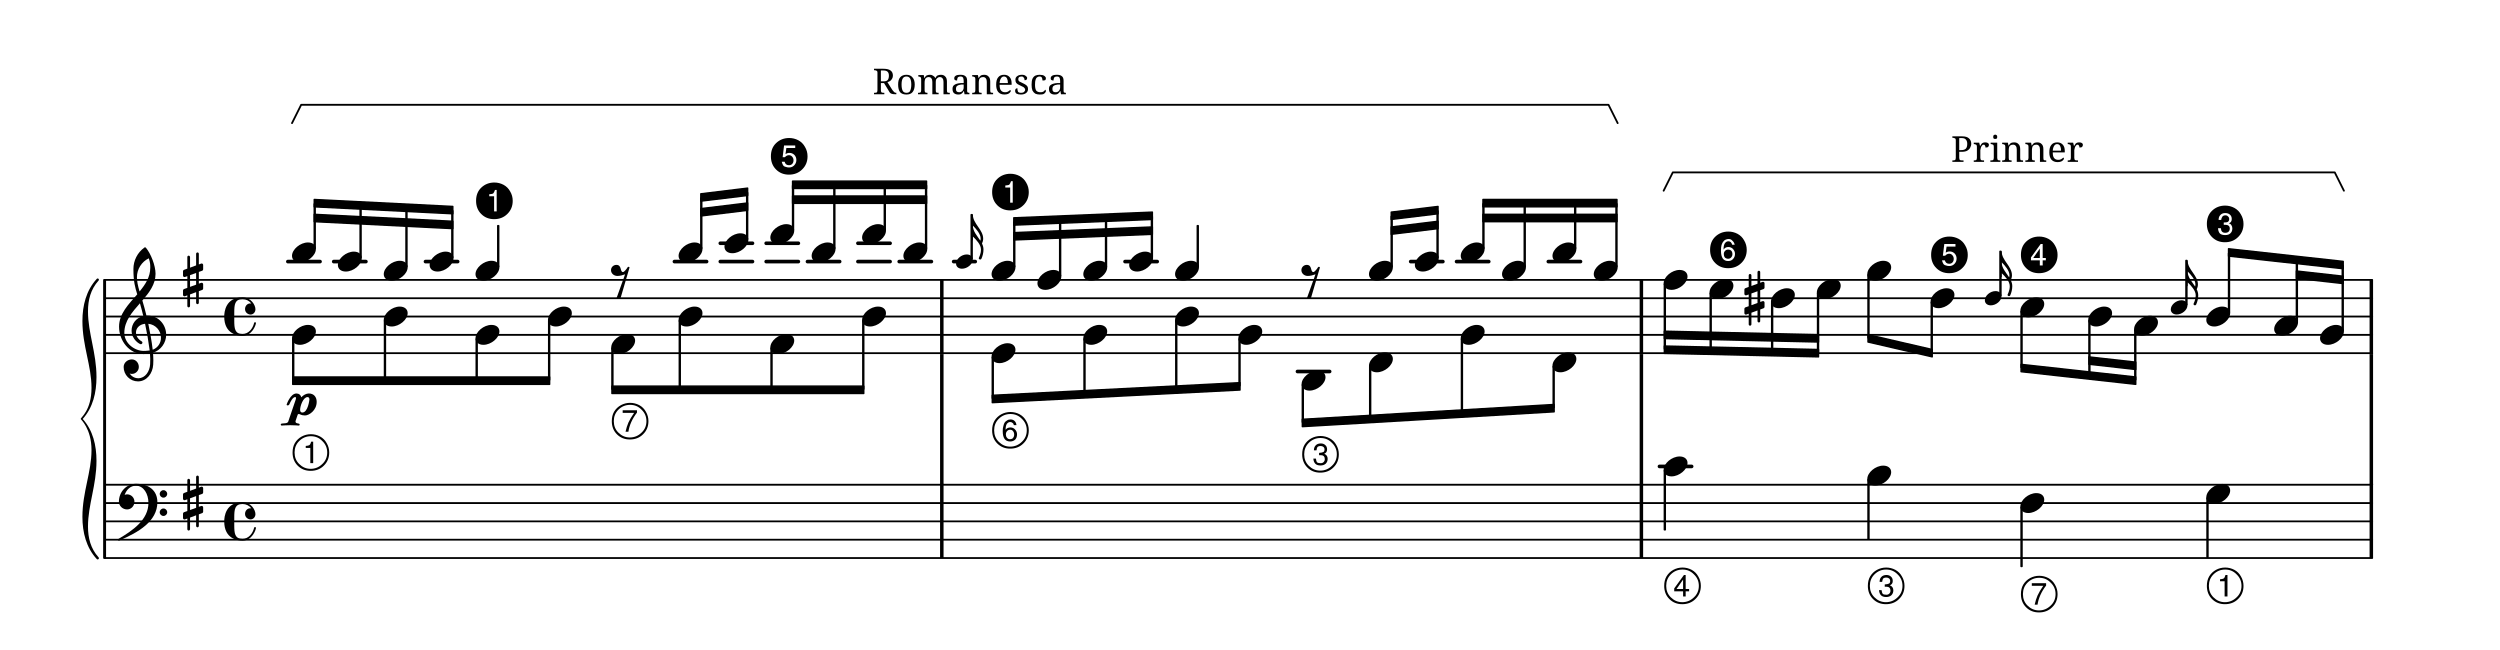
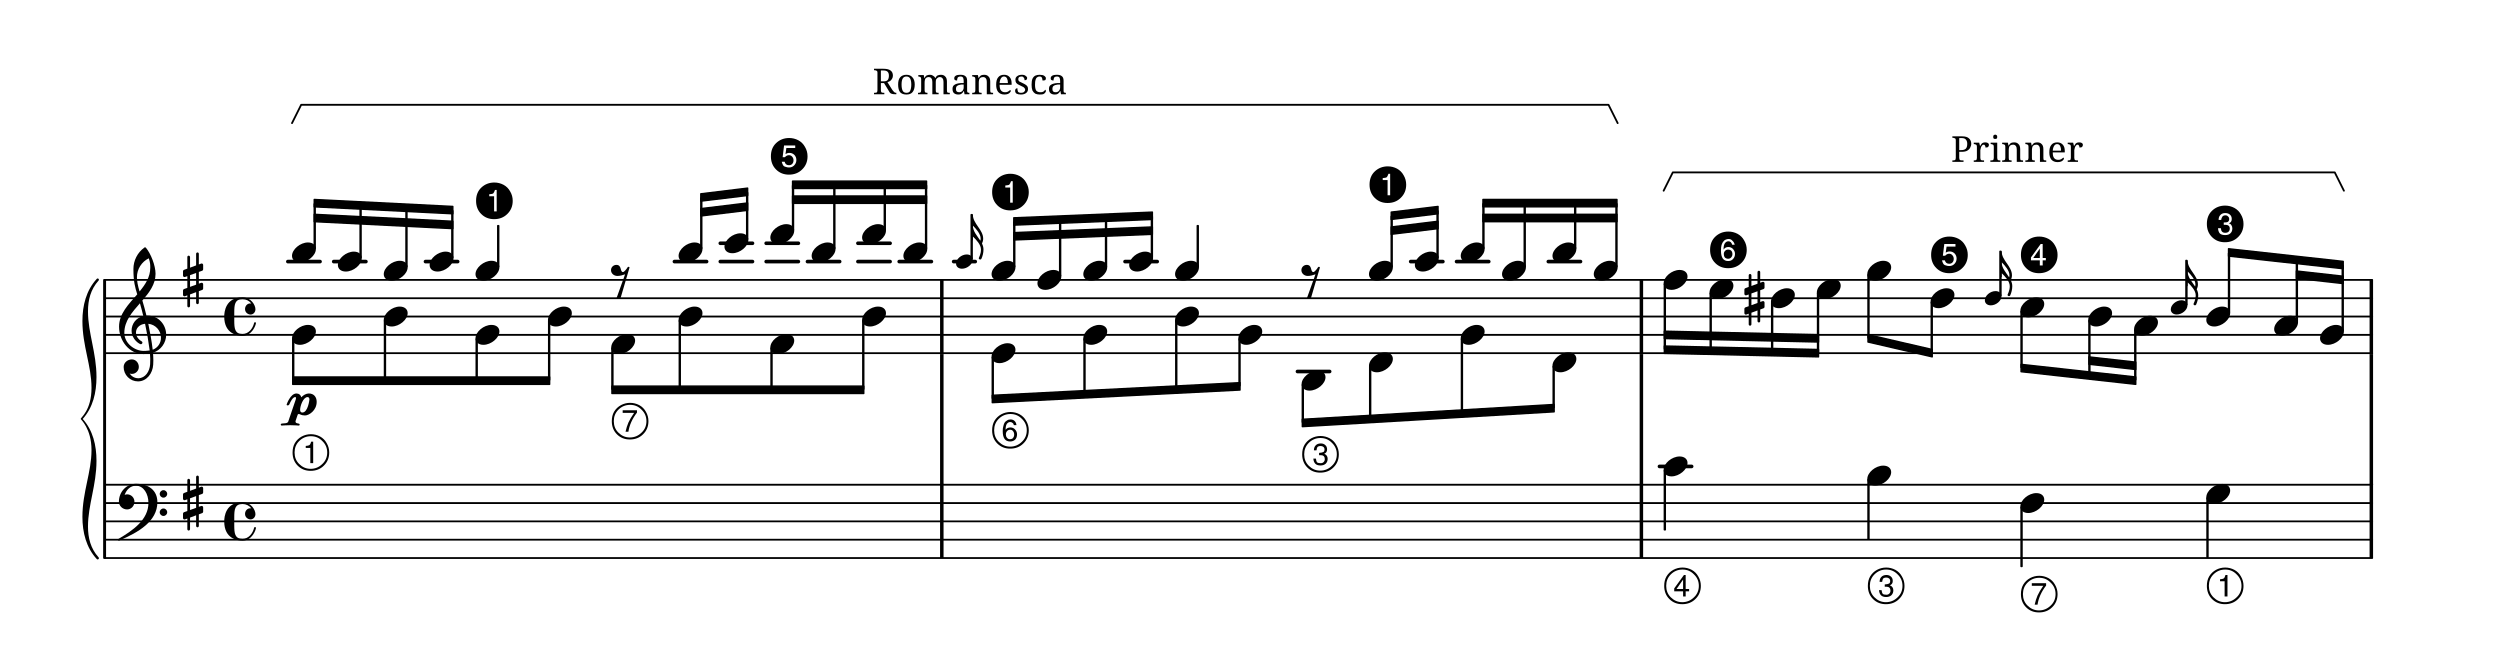
<svg xmlns="http://www.w3.org/2000/svg" xmlns:xlink="http://www.w3.org/1999/xlink" width="906.406" height="62.31mm" version="1.2" viewBox="0 0 136.471 35.455">
  <defs>
    <path id="reuse-0" fill="currentColor" d="M218 136c66 0 108-36 108-89 0-89-113-183-218-183C42-136 0-100 0-47c0 89 113 183 218 183z" />
    <path id="reuse-1" fill="currentColor" d="M0 119c0 8 5 15 13 18l46 17v158c0 10 8 19 18 19s19-9 19-19V167l83 31v158c0 10 9 19 19 19s18-9 18-19V211l32 12c2 1 5 1 7 1 11 0 20-9 20-20v-60c0-8-5-16-13-19l-46-16V-51l32 11c2 1 5 1 7 1 11 0 20-9 20-20v-60c0-8-5-15-13-18l-46-17v-158c0-10-8-19-18-19s-19 9-19 19v145l-83-31v-158c0-10-9-19-19-19s-18 9-18 19v145l-32-12c-2-1-5-1-7-1-11 0-20 9-20 20v60c0 8 5 16 13 19l46 16V51L27 40c-2-1-5-1-7-1C9 39 0 48 0 59v60zm179-24L96 65V-95l83 30V95z" />
    <path id="reuse-2" fill="currentColor" d="M250 262c116 0 176-106 176-163 0-40-30-72-67-72-31 0-75 25-75 75 0 38 27 77 72 77 4 0 9 0 14-1-28 37-72 59-120 59-106 0-113-73-113-186V-51c0-113 7-187 113-187 80 0 139 70 158 151 2 7 7 10 12 10 6 0 13-4 13-12 0-22-50-174-183-174C191-263 0-244 0 0c0 62 18 262 250 262z" />
    <path id="reuse-3" fill="currentColor" d="M70 205c79 0 46-98 91-98 16 0 54 48 61 63 6 12 23 12 28 0L127-250c-8-7-17-10-27-10s-20 3-28 10L189 76c-34-12-69-22-105-22-47 0-87 34-87 79 0 40 33 72 73 72z" />
    <path id="reuse-4" fill="currentColor" d="M208 139c69 0 117-40 117-99 0-91-107-179-209-179C47-139 0-99 0-40c0 91 106 179 208 179z" />
    <path id="reuse-5" fill="currentColor" d="M0-212v-213 213c0-114 85-201 146-295 4 13 6 26 6 40 0 94-87 188-152 255zm115-636c0 11 43 74 43 169S68-491 0-425v-75h-21V0H0c0-177 201-290 201-467 0-33-9-66-23-96 18-36 29-74 29-116 0-63-15-125-41-182-5-10-14-13-23-13-14 0-28 10-28 26z" />
  </defs>
  <style>
        tspan{white-space:pre}
    </style>
  <rect width="1.956" height=".2" x="78.731" y="-.1" fill="currentColor" ry=".1" transform="translate(5.69 14.278)" />
  <rect width="1.956" height=".2" x="73.722" y="-.1" fill="currentColor" ry=".1" transform="translate(5.69 14.278)" />
  <rect width="1.956" height=".2" x="71.218" y="-.1" fill="currentColor" ry=".1" transform="translate(5.69 14.278)" />
  <rect width="1.956" height=".2" x="65.037" y="-.1" fill="currentColor" ry=".1" transform="translate(5.69 20.278)" />
  <rect width="1.956" height=".2" x="55.624" y="-.1" fill="currentColor" ry=".1" transform="translate(5.69 14.278)" />
  <rect width="1.377" height=".2" x="46.269" y="-.1" fill="currentColor" ry=".1" transform="translate(5.69 14.278)" />
  <rect width="1.956" height=".2" x="43.297" y="-.1" fill="currentColor" ry=".1" transform="translate(5.69 14.278)" />
  <rect width="1.956" height=".2" x="41.043" y="-.1" fill="currentColor" ry=".1" transform="translate(5.69 13.278)" />
  <rect width="1.956" height=".2" x="41.043" y="-.1" fill="currentColor" ry=".1" transform="translate(5.69 14.278)" />
  <rect width="1.956" height=".2" x="38.289" y="-.1" fill="currentColor" ry=".1" transform="translate(5.69 14.278)" />
  <rect width="1.956" height=".2" x="36.035" y="-.1" fill="currentColor" ry=".1" transform="translate(5.69 13.278)" />
  <rect width="1.956" height=".2" x="36.035" y="-.1" fill="currentColor" ry=".1" transform="translate(5.69 14.278)" />
  <rect width="1.956" height=".2" x="33.531" y="-.1" fill="currentColor" ry=".1" transform="translate(5.69 13.278)" />
  <rect width="1.956" height=".2" x="33.531" y="-.1" fill="currentColor" ry=".1" transform="translate(5.69 14.278)" />
  <rect width="1.956" height=".2" x="31.026" y="-.1" fill="currentColor" ry=".1" transform="translate(5.69 14.278)" />
  <rect width="1.956" height=".2" x="17.437" y="-.1" fill="currentColor" ry=".1" transform="translate(5.69 14.278)" />
  <rect width="1.956" height=".2" x="12.428" y="-.1" fill="currentColor" ry=".1" transform="translate(5.69 14.278)" />
  <rect width="1.956" height=".2" x="9.924" y="-.1" fill="currentColor" ry=".1" transform="translate(5.69 14.278)" />
  <path stroke="currentColor" stroke-linecap="round" stroke-linejoin="round" stroke-width=".1" d="M5.74 19.278h123.753m-123.753-1h123.753m-123.753-1h123.753m-123.753-1h123.753m-123.753-1h123.753" />
  <rect width=".19" height="7.131" y="15.483" fill="currentColor" ry="0" transform="translate(129.352 3.845)" />
  <rect width="1.956" height=".2" x="84.798" y="-.1" fill="currentColor" ry=".1" transform="translate(5.69 25.46)" />
  <path stroke="currentColor" stroke-linecap="round" stroke-linejoin="round" stroke-width=".1" d="M5.74 30.46h123.753m-123.753-1h123.753m-123.753-1h123.753m-123.753-1h123.753m-123.753-1h123.753" />
  <rect width=".19" height="4.05" y="-2.05" fill="currentColor" ry="0" transform="translate(129.352 28.46)" />
  <rect width=".19" height="4.05" y="-2" fill="currentColor" ry="0" transform="translate(129.352 17.278)" />
  <rect width=".19" height="7.131" y="15.483" fill="currentColor" ry="0" transform="translate(89.506 3.845)" />
  <rect width=".19" height="4.05" y="-2.05" fill="currentColor" ry="0" transform="translate(89.506 28.46)" />
  <rect width=".19" height="4.05" y="-2" fill="currentColor" ry="0" transform="translate(89.506 17.278)" />
  <rect width=".19" height="7.131" y="15.483" fill="currentColor" ry="0" transform="translate(51.317 3.845)" />
  <rect width=".19" height="4.05" y="-2.05" fill="currentColor" ry="0" transform="translate(51.317 28.46)" />
  <rect width=".19" height="4.05" y="-2" fill="currentColor" ry="0" transform="translate(51.317 17.278)" />
  <use xlink:href="#reuse-0" transform="matrix(.004 0 0 -.004 15.94 13.778)" />
  <path fill="currentColor" d="M16.503 22.518c.312 0 .388-.704.388-.712 0-.072-.028-.132-.1-.132-.244 0-.408.496-.408.692 0 .088.032.152.12.152zm-.856-.436c0-.008.204-.604.536-.604.14 0 .236.084.264.208.116-.124.268-.208.412-.208.276 0 .428.196.428.456 0 .472-.42.744-.636.744-.212 0-.28-.08-.336-.08-.028 0-.056.012-.064.036l-.116.344c-.004.008-.004.02-.004.028 0 .148.228.072.228.168 0 .028-.016.056-.052.056-.012 0-.2-.02-.464-.02s-.448.02-.46.02a.055.055 0 0 1-.056-.056c0-.124.348.004.408-.164l.408-1.2a.315.315 0 0 0 .016-.08c0-.032-.008-.056-.044-.056-.132 0-.252.24-.316.388a.104.104 0 0 1-.096.068c-.032 0-.056-.016-.056-.048z" />
  <use xlink:href="#reuse-0" transform="matrix(.004 0 0 -.004 15.94 18.278)" />
  <text fill="currentColor" class="scale-degree" font-family="serif" font-size="2.2" transform="translate(15.94 25.279)">
    <tspan>➀</tspan>
  </text>
  <path fill="currentColor" d="M7.555 20.818H7.53a.783.783 0 0 1-.78-.788c0-.232.212-.412.448-.412.216 0 .38.188.38.412 0 .208-.172.38-.38.38a.326.326 0 0 1-.124-.024c.104.156.272.26.468.26h.016zm.78-1.728a.69.69 0 0 0 .452-.656.764.764 0 0 0-.692-.76c.076.356.192.968.24 1.416zm-1.548-.924c0 .58.564.988 1.056.988.004 0 .188 0 .328-.024a17.343 17.343 0 0 0-.252-1.456c-.316.032-.496.244-.496.476 0 .176.1.364.324.492.02.02.028.04.028.06 0 .044-.04.088-.088.088-.06 0-.504-.248-.504-.748 0-.352.232-.696.64-.788a15.048 15.048 0 0 0-.184-.7c-.428.484-.852.972-.852 1.612zm.704-2.1c-.116-.384-.208-.68-.208-1.384 0-.46.22-.896.596-1.168a.06.06 0 0 1 .08 0c.272.32.532.98.532 1.432 0 .572-.344 1.02-.72 1.456.084.272.156.552.224.828.008 0 .028-.004.052-.004.62 0 1.024.512 1.024 1.044 0 .452-.296.848-.72.984.012.14.02.28.02.42 0 .076-.004.156-.008.232-.028.476-.352.9-.808.912l.004-.172c.372-.008.612-.368.636-.764a3.775 3.775 0 0 0-.008-.588c-.02.004-.176.032-.356.032-.772 0-1.332-.72-1.332-1.496 0-.708.524-1.224.992-1.764zm.712-1.452c0-.136.004-.264-.08-.516a1.153 1.153 0 0 0-.648 1.036c0 .208.048.46.144.776.32-.388.584-.792.584-1.296z" />
  <use xlink:href="#reuse-1" transform="matrix(.004 0 0 -.004 9.99 15.278)" />
  <use xlink:href="#reuse-2" transform="matrix(.004 0 0 -.004 12.24 17.278)" />
  <path fill="currentColor" d="M8.719 27.96c0-.112.092-.204.204-.204s.204.092.204.204-.092.204-.204.204-.204-.092-.204-.204zm0-1c0-.112.092-.204.204-.204s.204.092.204.204-.092.204-.204.204-.204-.092-.204-.204zm-1.3-.552c.688 0 1.172.352 1.172 1.004 0 1.052-1.052 1.656-2.064 2.084a.049.049 0 0 1-.036.016.053.053 0 0 1-.052-.052c0-.012.004-.024.016-.036.808-.472 1.648-1.06 1.648-1.972 0-.48-.252-.94-.684-.94-.296 0-.516.216-.616.504a.323.323 0 0 1 .136-.032c.22 0 .4.18.4.4 0 .232-.176.424-.4.424-.24 0-.448-.188-.448-.424 0-.532.408-.976.928-.976z" />
  <use xlink:href="#reuse-1" transform="matrix(.004 0 0 -.004 9.99 27.46)" />
  <use xlink:href="#reuse-2" transform="matrix(.004 0 0 -.004 12.24 28.46)" />
  <rect width=".13" height="2.501" x="-.065" y="-6.187" fill="currentColor" ry=".04" transform="translate(17.18 17.278)" />
  <rect width=".13" height="2.314" x="-.065" y="1.186" fill="currentColor" ry=".04" transform="translate(16.006 17.278)" />
  <path fill="currentColor" stroke="currentColor" stroke-linecap="round" stroke-linejoin="round" stroke-width=".08" d="M127.911 14.268v.4l-6.258-.69v-.4zm0 .81v.4l-2.554-.287v-.4z" />
  <use xlink:href="#reuse-0" transform="matrix(.004 0 0 -.004 18.445 14.278)" />
  <rect width=".13" height="2.876" x="-.065" y="-6.062" fill="currentColor" ry=".04" transform="translate(19.684 17.278)" />
  <path fill="currentColor" stroke="currentColor" stroke-linecap="round" stroke-linejoin="round" stroke-width=".08" d="M116.586 19.768v.4l-2.554-.287v-.4zm0 .81v.4l-6.258-.69v-.4z" />
  <use xlink:href="#reuse-0" transform="matrix(.004 0 0 -.004 20.949 14.778)" />
  <use xlink:href="#reuse-0" transform="matrix(.004 0 0 -.004 20.949 17.278)" />
  <rect width=".13" height="3.252" x="-.065" y="-5.938" fill="currentColor" ry=".04" transform="translate(22.188 17.278)" />
  <rect width=".13" height="3.314" x="-.065" y=".186" fill="currentColor" ry=".04" transform="translate(21.014 17.278)" />
  <use xlink:href="#reuse-0" transform="matrix(.004 0 0 -.004 23.453 14.278)" />
  <rect width=".13" height="2.627" x="-.065" y="-5.813" fill="currentColor" ry=".04" transform="translate(24.692 17.278)" />
  <path fill="currentColor" stroke="currentColor" stroke-linecap="round" stroke-linejoin="round" stroke-width=".08" d="M105.476 19.078v.4l-3.504-.81v-.4z" />
  <use xlink:href="#reuse-0" transform="matrix(.004 0 0 -.004 25.957 14.778)" />
  <text fill="currentColor" class="scale-degree" font-family="serif" font-size="2.2" transform="translate(25.957 11.54)">
    <tspan>➊</tspan>
  </text>
  <use xlink:href="#reuse-0" transform="matrix(.004 0 0 -.004 25.957 18.278)" />
  <rect width=".13" height="2.314" x="-.065" y="-5" fill="currentColor" ry=".04" transform="translate(27.197 17.278)" />
  <rect width=".13" height="2.314" x="-.065" y="1.186" fill="currentColor" ry=".04" transform="translate(26.022 17.278)" />
  <use xlink:href="#reuse-0" transform="matrix(.004 0 0 -.004 29.912 17.278)" />
  <rect width=".13" height="3.314" x="-.065" y=".186" fill="currentColor" ry=".04" transform="translate(29.977 17.278)" />
  <path fill="currentColor" stroke="currentColor" stroke-linecap="round" stroke-linejoin="round" stroke-width=".08" d="M99.268 18.268v.4l-8.413-.19v-.4zm0 .81v.4l-8.413-.19v-.4z" />
  <use xlink:href="#reuse-3" transform="matrix(.004 0 0 -.004 33.366 15.278)" />
  <use xlink:href="#reuse-0" transform="matrix(.004 0 0 -.004 33.366 18.778)" />
  <text fill="currentColor" class="scale-degree" font-family="serif" font-size="2.2" transform="translate(33.366 23.567)">
    <tspan>➆</tspan>
  </text>
  <rect width=".13" height="2.314" x="-.065" y="1.686" fill="currentColor" ry=".04" transform="translate(33.43 17.278)" />
  <path fill="currentColor" stroke="currentColor" stroke-linecap="round" stroke-linejoin="round" stroke-width=".08" d="M84.837 22.078v.4l-13.744.81v-.4z" />
  <use xlink:href="#reuse-0" transform="matrix(.004 0 0 -.004 37.043 13.778)" />
  <use xlink:href="#reuse-0" transform="matrix(.004 0 0 -.004 37.043 17.278)" />
  <rect width=".13" height="2.821" x="-.065" y="-6.508" fill="currentColor" ry=".04" transform="translate(38.282 17.278)" />
  <rect width=".13" height="3.814" x="-.065" y=".186" fill="currentColor" ry=".04" transform="translate(37.108 17.278)" />
  <path fill="currentColor" stroke="currentColor" stroke-linecap="round" stroke-linejoin="round" stroke-width=".08" d="M88.266 10.888v.4h-7.313v-.4zm0 .81v.4h-7.313v-.4z" />
  <use xlink:href="#reuse-0" transform="matrix(.004 0 0 -.004 39.547 13.278)" />
  <rect width=".13" height="2.616" x="-.065" y="-6.802" fill="currentColor" ry=".04" transform="translate(40.786 17.278)" />
  <text fill="currentColor" class="schema" font-family="serif" font-size="1.96" transform="translate(106.498 8.833)">
    <tspan>Prinner</tspan>
  </text>
  <use xlink:href="#reuse-0" transform="matrix(.004 0 0 -.004 42.051 12.778)" />
  <text fill="currentColor" class="scale-degree" font-family="serif" font-size="2.2" transform="translate(42.051 9.11)">
    <tspan>➎</tspan>
  </text>
  <use xlink:href="#reuse-0" transform="matrix(.004 0 0 -.004 42.051 18.778)" />
  <rect width=".13" height="2.504" x="-.065" y="-7.19" fill="currentColor" ry=".04" transform="translate(43.29 17.278)" />
  <rect width=".13" height="2.314" x="-.065" y="1.686" fill="currentColor" ry=".04" transform="translate(42.116 17.278)" />
  <path stroke="currentColor" stroke-linecap="round" stroke-linejoin="round" stroke-width=".1" d="m127.451 9.41.5 1m-36.636-1-.5 1m.5-1h36.136" class="schema" />
  <use xlink:href="#reuse-0" transform="matrix(.004 0 0 -.004 44.306 13.778)" />
  <rect width=".13" height="3.504" x="-.065" y="-7.19" fill="currentColor" ry=".04" transform="translate(45.545 17.278)" />
  <path fill="currentColor" stroke="currentColor" stroke-linecap="round" stroke-linejoin="round" stroke-width=".08" d="M78.499 11.268v.4l-2.554.31v-.4zm0 .81v.4l-2.554.31v-.4z" />
  <use xlink:href="#reuse-0" transform="matrix(.004 0 0 -.004 47.06 12.778)" />
  <use xlink:href="#reuse-0" transform="matrix(.004 0 0 -.004 47.06 17.278)" />
  <rect width=".13" height="2.504" x="-.065" y="-7.19" fill="currentColor" ry=".04" transform="translate(48.299 17.278)" />
  <rect width=".13" height="3.814" x="-.065" y=".186" fill="currentColor" ry=".04" transform="translate(47.125 17.278)" />
  <path fill="currentColor" stroke="currentColor" stroke-linecap="round" stroke-linejoin="round" stroke-width=".08" d="M67.69 20.888v.4l-13.522.69v-.4z" />
  <use xlink:href="#reuse-0" transform="matrix(.004 0 0 -.004 49.314 13.778)" />
  <rect width=".13" height="3.504" x="-.065" y="-7.19" fill="currentColor" ry=".04" transform="translate(50.553 17.278)" />
  <path fill="currentColor" stroke="currentColor" stroke-linecap="round" stroke-linejoin="round" stroke-width=".08" d="M62.905 11.578v.4l-7.563.31v-.4zm0 .81v.4l-7.563.31v-.4zm-15.755 8.69v.4H33.406v-.4z" />
  <use xlink:href="#reuse-4" transform="matrix(.0028 0 0 -.0028 52.19 14.278)" />
  <path fill="currentColor" stroke="currentColor" stroke-linecap="round" stroke-linejoin="round" stroke-width=".08" d="M50.578 9.888v.4h-7.312v-.4zm0 .81v.4h-7.312v-.4z" />
  <rect width=".13" height="2.486" x="-.065" y="-5.6" fill="currentColor" ry=".04" transform="translate(53.042 17.278)" />
  <use xlink:href="#reuse-5" transform="matrix(.0028 0 0 -.0028 53.107 11.718)" />
  <path fill="currentColor" stroke="currentColor" stroke-linecap="round" stroke-linejoin="round" stroke-width=".08" d="M40.811 10.268v.4l-2.554.31v-.4zm0 .81v.4l-2.554.31v-.4z" />
  <use xlink:href="#reuse-0" transform="matrix(.004 0 0 -.004 54.128 14.778)" />
  <text fill="currentColor" class="scale-degree" font-family="serif" font-size="2.2" transform="translate(54.128 11.062)">
    <tspan>➊</tspan>
  </text>
  <use xlink:href="#reuse-0" transform="matrix(.004 0 0 -.004 54.128 19.278)" />
  <text fill="currentColor" class="scale-degree" font-family="serif" font-size="2.2" transform="translate(54.128 24.067)">
    <tspan>➅</tspan>
  </text>
  <rect width=".13" height="2.506" x="-.065" y="-5.193" fill="currentColor" ry=".04" transform="translate(55.367 17.278)" />
  <rect width=".13" height="2.311" x="-.065" y="2.186" fill="currentColor" ry=".04" transform="translate(54.193 17.278)" />
  <path fill="currentColor" stroke="currentColor" stroke-linecap="round" stroke-linejoin="round" stroke-width=".08" d="M30.002 20.578v.4H15.98v-.4z" />
  <use xlink:href="#reuse-0" transform="matrix(.004 0 0 -.004 56.632 15.278)" />
  <rect width=".13" height="3.108" x="-.065" y="-5.294" fill="currentColor" ry=".04" transform="translate(57.871 17.278)" />
  <path fill="currentColor" stroke="currentColor" stroke-linecap="round" stroke-linejoin="round" stroke-width=".08" d="M24.717 11.268v.4l-7.562-.38v-.4zm0 .81v.4l-7.562-.38v-.4z" />
  <use xlink:href="#reuse-0" transform="matrix(.004 0 0 -.004 59.136 14.778)" />
  <use xlink:href="#reuse-0" transform="matrix(.004 0 0 -.004 59.136 18.278)" />
  <rect width=".13" height="2.71" x="-.065" y="-5.396" fill="currentColor" ry=".04" transform="translate(60.376 17.278)" />
  <rect width=".13" height="3.057" x="-.065" y="1.186" fill="currentColor" ry=".04" transform="translate(59.201 17.278)" />
  <use xlink:href="#reuse-0" transform="matrix(.004 0 0 -.004 61.64 14.278)" />
  <rect width=".13" height="2.311" x="-.065" y="-5.497" fill="currentColor" ry=".04" transform="translate(62.88 17.278)" />
  <text fill="currentColor" class="schema" font-family="serif" font-size="1.96" transform="translate(47.633 5.143)">
    <tspan>Romanesca</tspan>
  </text>
  <use xlink:href="#reuse-0" transform="matrix(.004 0 0 -.004 64.145 14.778)" />
  <use xlink:href="#reuse-0" transform="matrix(.004 0 0 -.004 64.145 17.278)" />
  <rect width=".13" height="2.314" x="-.065" y="-5" fill="currentColor" ry=".04" transform="translate(65.384 17.278)" />
  <rect width=".13" height="3.802" x="-.065" y=".186" fill="currentColor" ry=".04" transform="translate(64.21 17.278)" />
  <path stroke="currentColor" stroke-linecap="round" stroke-linejoin="round" stroke-width=".1" d="m87.806 5.72.5 1m-71.866-1-.5 1m.5-1h71.366" class="schema" />
  <use xlink:href="#reuse-0" transform="matrix(.004 0 0 -.004 67.599 18.278)" />
  <rect width=".13" height="2.627" x="-.065" y="1.186" fill="currentColor" ry=".04" transform="translate(67.664 17.278)" />
  <use xlink:href="#reuse-3" transform="matrix(.004 0 0 -.004 71.053 15.278)" />
  <use xlink:href="#reuse-0" transform="matrix(.004 0 0 -.004 71.053 20.778)" />
  <text fill="currentColor" class="scale-degree" font-family="serif" font-size="2.2" transform="translate(71.053 25.377)">
    <tspan>➂</tspan>
  </text>
  <rect width=".13" height="2.12" x="-.065" y="3.686" fill="currentColor" ry=".04" transform="translate(71.118 17.278)" />
  <use xlink:href="#reuse-0" transform="matrix(.004 0 0 -.004 74.73 14.778)" />
+   <text fill="currentColor" class="scale-degree" font-family="serif" font-size="2.2" transform="translate(74.73 10.658)">
+     <tspan>➊</tspan>
+   </text>
  <use xlink:href="#reuse-0" transform="matrix(.004 0 0 -.004 74.73 19.778)" />
  <rect width=".13" height="2.821" x="-.065" y="-5.508" fill="currentColor" ry=".04" transform="translate(75.97 17.278)" />
  <rect width=".13" height="2.905" x="-.065" y="2.686" fill="currentColor" ry=".04" transform="translate(74.795 17.278)" />
  <use xlink:href="#reuse-0" transform="matrix(.004 0 0 -.004 77.235 14.278)" />
  <rect width=".13" height="2.616" x="-.065" y="-5.802" fill="currentColor" ry=".04" transform="translate(78.474 17.278)" />
  <use xlink:href="#reuse-0" transform="matrix(.004 0 0 -.004 79.739 13.778)" />
  <use xlink:href="#reuse-0" transform="matrix(.004 0 0 -.004 79.739 18.278)" />
  <rect width=".13" height="2.504" x="-.065" y="-6.19" fill="currentColor" ry=".04" transform="translate(80.978 17.278)" />
  <rect width=".13" height="4.111" x="-.065" y="1.186" fill="currentColor" ry=".04" transform="translate(79.804 17.278)" />
  <use xlink:href="#reuse-0" transform="matrix(.004 0 0 -.004 81.993 14.778)" />
  <rect width=".13" height="3.504" x="-.065" y="-6.19" fill="currentColor" ry=".04" transform="translate(83.232 17.278)" />
  <use xlink:href="#reuse-0" transform="matrix(.004 0 0 -.004 84.747 13.778)" />
  <use xlink:href="#reuse-0" transform="matrix(.004 0 0 -.004 84.747 19.778)" />
  <rect width=".13" height="2.504" x="-.065" y="-6.19" fill="currentColor" ry=".04" transform="translate(85.986 17.278)" />
  <rect width=".13" height="2.318" x="-.065" y="2.686" fill="currentColor" ry=".04" transform="translate(84.812 17.278)" />
  <use xlink:href="#reuse-0" transform="matrix(.004 0 0 -.004 87.001 14.778)" />
  <rect width=".13" height="3.504" x="-.065" y="-6.19" fill="currentColor" ry=".04" transform="translate(88.24 17.278)" />
  <use xlink:href="#reuse-0" transform="matrix(.004 0 0 -.004 90.815 15.278)" />
  <use xlink:href="#reuse-0" transform="matrix(.004 0 0 -.004 90.815 25.46)" />
  <text fill="currentColor" class="scale-degree" font-family="serif" font-size="2.2" transform="translate(90.815 32.558)">
    <tspan>➃</tspan>
  </text>
  <rect width=".16" height="15.281" y="-7.641" fill="currentColor" ry=".05" transform="translate(5.63 22.869)" />
  <rect width=".13" height="3.625" x="-.065" y="-1.814" fill="currentColor" ry=".04" transform="translate(90.88 17.278)" />
  <rect width=".13" height="3.314" x="-.065" y="-2.814" fill="currentColor" ry=".04" transform="translate(90.88 28.46)" />
  <path fill="currentColor" d="M4.995 24.565c0-1.168-.592-1.68-.592-1.696 0-.08.592-.464.592-1.696 0-1.216-.496-2.288-.496-3.648 0-.848.208-1.68.784-2.304.064-.064.16.032.096.096-.432.48-.576 1.056-.576 1.68 0 1.184.464 2.256.464 3.584 0 .848-.192 1.664-.752 2.288.56.624.752 1.44.752 2.288 0 1.328-.464 2.4-.464 3.584 0 .624.144 1.2.576 1.68.064.064-.032.16-.096.096-.576-.624-.784-1.456-.784-2.304 0-1.36.496-2.432.496-3.648z" />
  <use xlink:href="#reuse-0" transform="matrix(.004 0 0 -.004 93.32 15.778)" />
  <text fill="currentColor" class="scale-degree" font-family="serif" font-size="2.2" transform="translate(93.32 14.217)">
    <tspan>➏</tspan>
  </text>
  <rect width=".13" height="3.181" x="-.065" y="-1.314" fill="currentColor" ry=".04" transform="translate(93.384 17.278)" />
  <use xlink:href="#reuse-0" transform="matrix(.004 0 0 -.004 96.673 16.278)" />
  <rect width=".13" height="2.756" x="-.065" y="-.814" fill="currentColor" ry=".04" transform="translate(96.738 17.278)" />
  <use xlink:href="#reuse-1" transform="matrix(.004 0 0 -.004 95.223 16.278)" />
  <use xlink:href="#reuse-0" transform="matrix(.004 0 0 -.004 99.178 15.778)" />
  <rect width=".13" height="3.312" x="-.065" y="-1.314" fill="currentColor" ry=".04" transform="translate(99.243 17.278)" />
  <use xlink:href="#reuse-0" transform="matrix(.004 0 0 -.004 101.932 14.778)" />
  <use xlink:href="#reuse-0" transform="matrix(.004 0 0 -.004 101.932 25.96)" />
  <text fill="currentColor" class="scale-degree" font-family="serif" font-size="2.2" transform="translate(101.932 32.558)">
    <tspan>➂</tspan>
  </text>
  <rect width=".13" height="3.519" x="-.065" y="-2.314" fill="currentColor" ry=".04" transform="translate(101.997 17.278)" />
  <rect width=".13" height="3.314" x="-.065" y="-2.314" fill="currentColor" ry=".04" transform="translate(101.997 28.46)" />
  <use xlink:href="#reuse-0" transform="matrix(.004 0 0 -.004 105.386 16.278)" />
  <text fill="currentColor" class="scale-degree" font-family="serif" font-size="2.2" transform="translate(105.386 14.49)">
    <tspan>➎</tspan>
  </text>
  <rect width=".13" height="2.799" x="-.065" y="-.814" fill="currentColor" ry=".04" transform="translate(105.451 17.278)" />
  <use xlink:href="#reuse-4" transform="matrix(.0028 0 0 -.0028 108.35 16.278)" />
  <rect width=".13" height="2.486" x="-.065" y="-3.6" fill="currentColor" ry=".04" transform="translate(109.202 17.278)" />
  <use xlink:href="#reuse-5" transform="matrix(.0028 0 0 -.0028 109.267 13.718)" />
  <use xlink:href="#reuse-0" transform="matrix(.004 0 0 -.004 110.288 16.778)" />
  <text fill="currentColor" class="scale-degree" font-family="serif" font-size="2.2" transform="translate(110.288 14.49)">
    <tspan>➍</tspan>
  </text>
  <use xlink:href="#reuse-0" transform="matrix(.004 0 0 -.004 110.288 27.46)" />
  <text fill="currentColor" class="scale-degree" font-family="serif" font-size="2.2" transform="translate(110.288 33.008)">
    <tspan>➆</tspan>
  </text>
  <rect width=".13" height="3.131" x="-.065" y="-.314" fill="currentColor" ry=".04" transform="translate(110.353 17.278)" />
  <rect width=".13" height="3.314" x="-.065" y="-.814" fill="currentColor" ry=".04" transform="translate(110.353 28.46)" />
  <use xlink:href="#reuse-0" transform="matrix(.004 0 0 -.004 113.992 17.278)" />
  <rect width=".13" height="3.034" x="-.065" y=".186" fill="currentColor" ry=".04" transform="translate(114.057 17.278)" />
  <use xlink:href="#reuse-0" transform="matrix(.004 0 0 -.004 116.496 17.778)" />
  <rect width=".13" height="2.807" x="-.065" y=".686" fill="currentColor" ry=".04" transform="translate(116.561 17.278)" />
  <use xlink:href="#reuse-4" transform="matrix(.0028 0 0 -.0028 118.5 16.778)" />
  <rect width=".13" height="2.486" x="-.065" y="-3.1" fill="currentColor" ry=".04" transform="translate(119.353 17.278)" />
  <use xlink:href="#reuse-5" transform="matrix(.0028 0 0 -.0028 119.418 14.218)" />
  <use xlink:href="#reuse-0" transform="matrix(.004 0 0 -.004 120.438 17.278)" />
  <text fill="currentColor" class="scale-degree" font-family="serif" font-size="2.2" transform="translate(120.438 12.8)">
    <tspan>➌</tspan>
  </text>
  <use xlink:href="#reuse-0" transform="matrix(.004 0 0 -.004 120.438 26.96)" />
  <text fill="currentColor" class="scale-degree" font-family="serif" font-size="2.2" transform="translate(120.438 32.558)">
    <tspan>➀</tspan>
  </text>
  <rect width=".13" height="3.307" x="-.065" y="-3.493" fill="currentColor" ry=".04" transform="translate(121.678 17.278)" />
  <rect width=".13" height="3.314" x="-.065" y="-1.314" fill="currentColor" ry=".04" transform="translate(120.503 28.46)" />
  <rect width=".13" height="3.631" x="-.065" y="-2.817" fill="currentColor" ry=".04" transform="translate(127.886 17.278)" />
  <use xlink:href="#reuse-0" transform="matrix(.004 0 0 -.004 124.143 17.778)" />
  <rect width=".13" height="3.404" x="-.065" y="-3.09" fill="currentColor" ry=".04" transform="translate(125.382 17.278)" />
  <use xlink:href="#reuse-0" transform="matrix(.004 0 0 -.004 126.647 18.278)" />
</svg>
